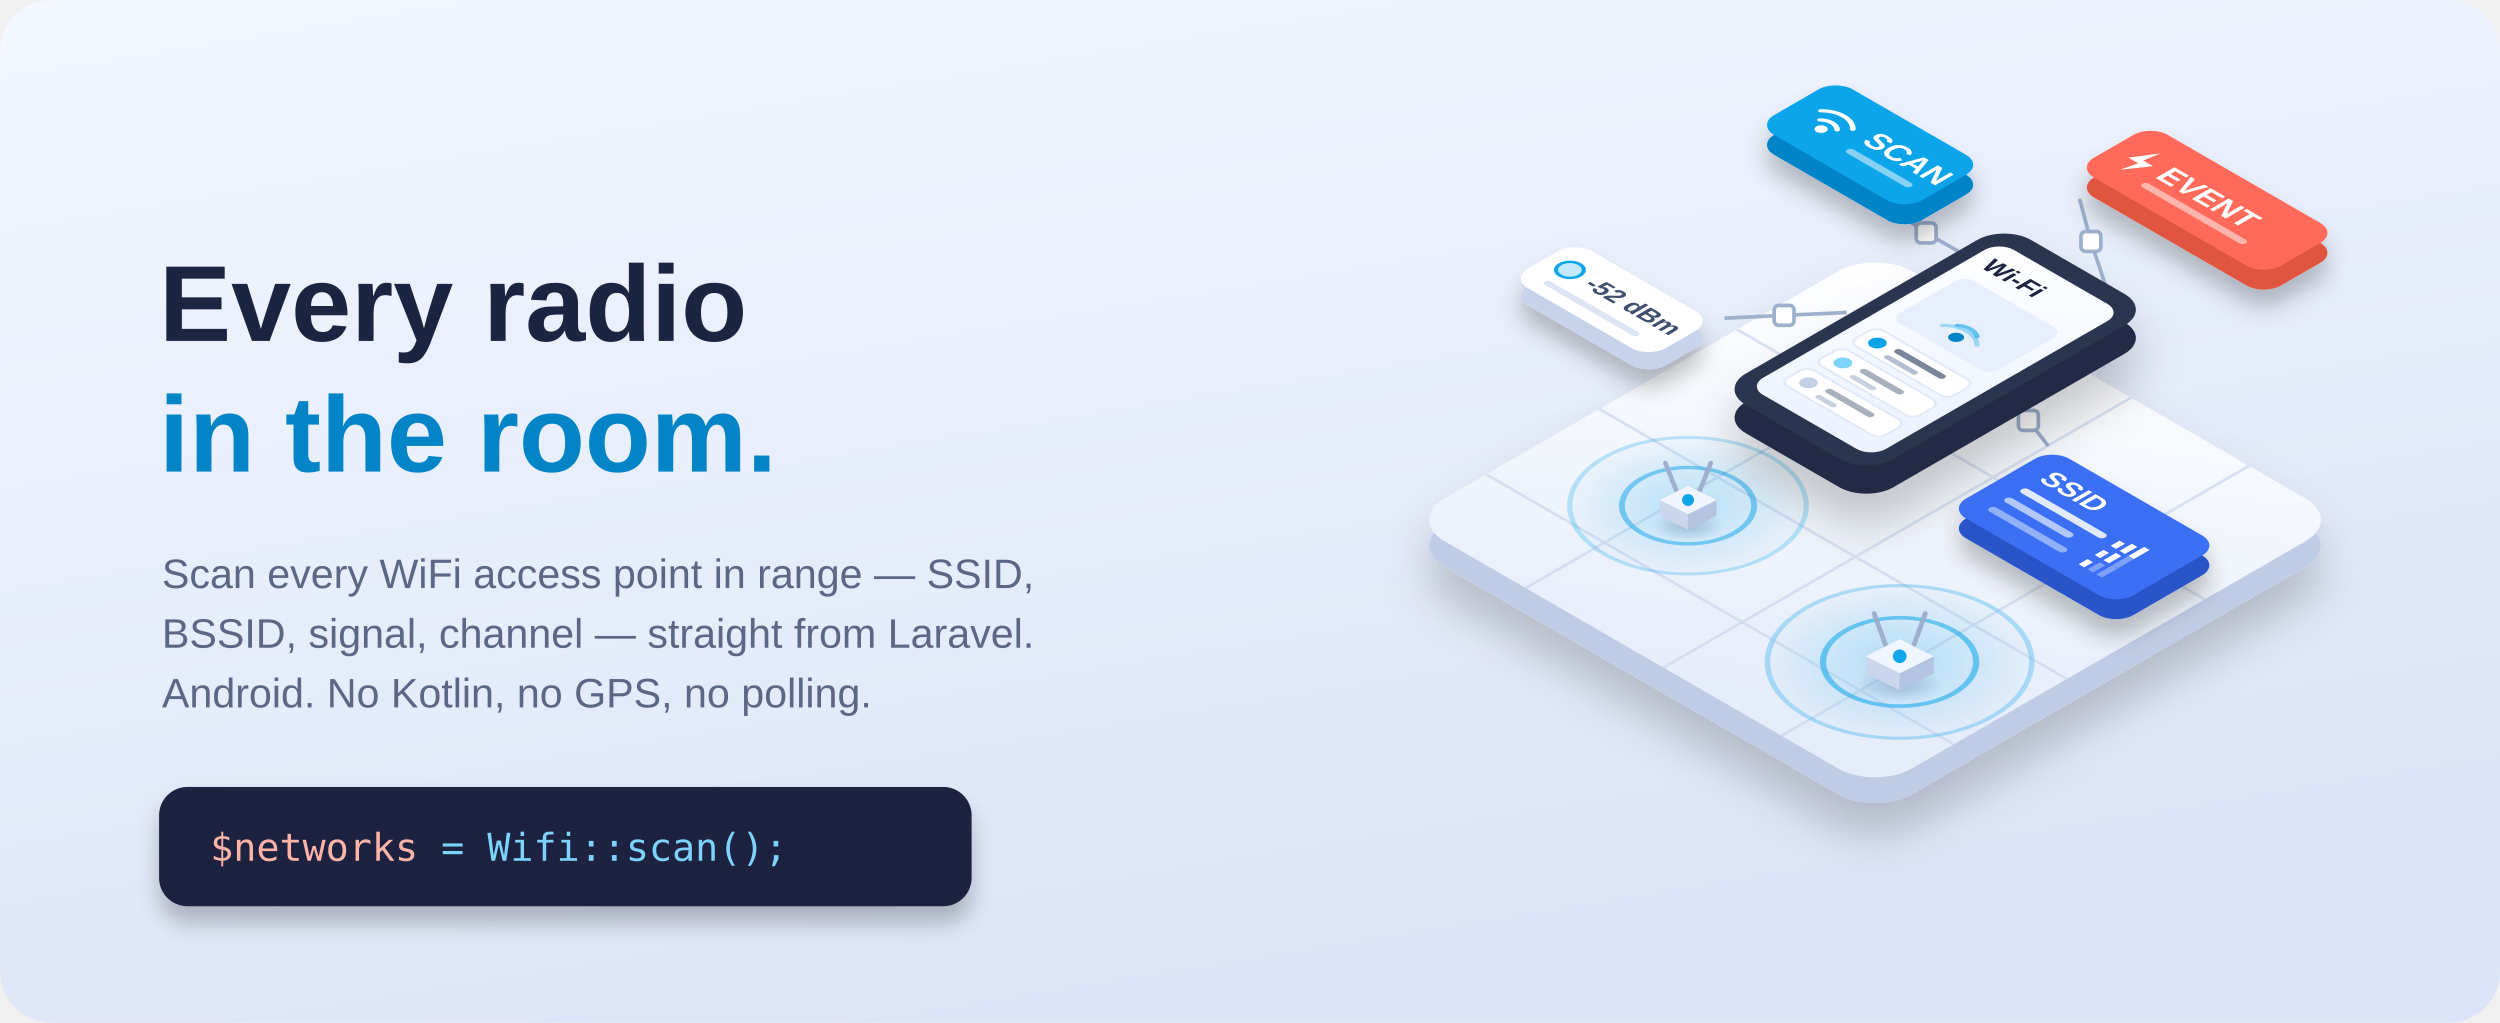
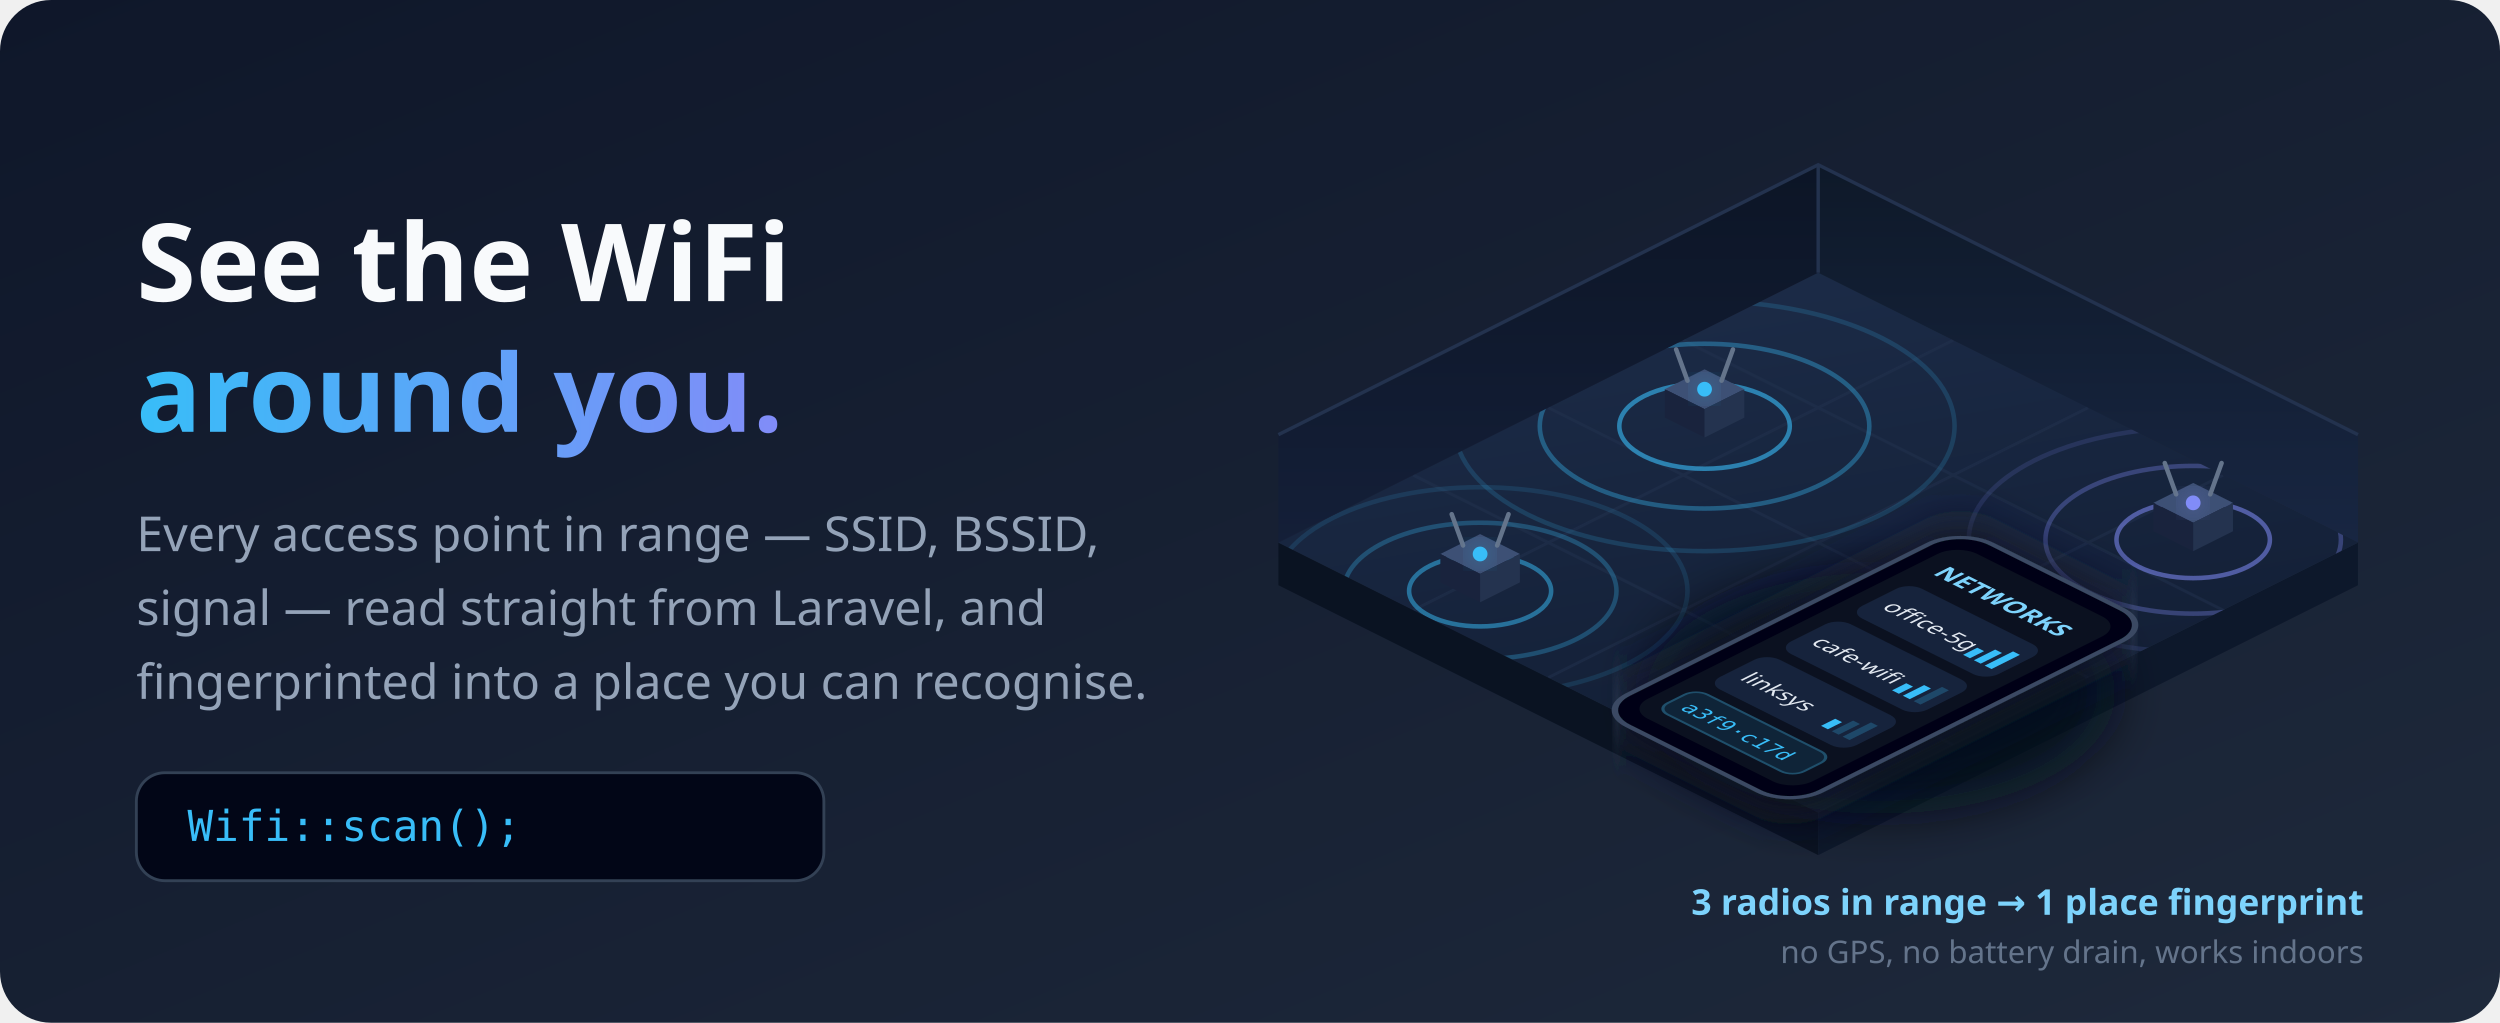
- <svg xmlns="http://www.w3.org/2000/svg" width="880" height="360" viewBox="0 0 880 360" font-family="Segoe UI, Helvetica Neue, Arial, sans-serif">
+ <svg xmlns="http://www.w3.org/2000/svg" viewBox="0 0 880 360" font-family="Segoe UI, system-ui, sans-serif">
  <defs>
-     <linearGradient id="bg" x1="0" y1="0" x2="0.4" y2="1">
-       <stop offset="0" stop-color="#F3F7FF" />
-       <stop offset="1" stop-color="#DCE5F7" />
+     <linearGradient id="bg" x1="0" y1="0" x2="1" y2="1">
+       <stop offset="0" stop-color="#0f172a" />
+       <stop offset="1" stop-color="#1e293b" />
    </linearGradient>
-     <linearGradient id="slabTop" x1="0" y1="0" x2="0.6" y2="1">
-       <stop offset="0" stop-color="#FFFFFF" />
-       <stop offset="1" stop-color="#E6EDFA" />
+     <linearGradient id="accent" x1="0" y1="0" x2="1" y2="0">
+       <stop offset="0" stop-color="#38bdf8" />
+       <stop offset="1" stop-color="#818cf8" />
    </linearGradient>
-     <linearGradient id="screen" x1="0" y1="0" x2="0.4" y2="1">
-       <stop offset="0" stop-color="#FFFFFF" />
-       <stop offset="1" stop-color="#EDF3FF" />
+     <linearGradient id="floorTop" x1="0" y1="0" x2="0.35" y2="1">
+       <stop offset="0" stop-color="#1d2d4a" />
+       <stop offset="1" stop-color="#121e34" />
    </linearGradient>
-     <radialGradient id="sweep" cx="0.5" cy="0.5" r="0.5">
-       <stop offset="0" stop-color="#0EA5E9" stop-opacity="0.26" />
-       <stop offset="1" stop-color="#0EA5E9" stop-opacity="0.02" />
-     </radialGradient>
-     <radialGradient id="contact" cx="0.5" cy="0.5" r="0.5">
-       <stop offset="0" stop-color="#5C6E90" stop-opacity="0.34" />
-       <stop offset="1" stop-color="#5C6E90" stop-opacity="0" />
-     </radialGradient>
-     <filter id="soft" x="-50%" y="-50%" width="200%" height="200%">
-       <feGaussianBlur in="SourceAlpha" stdDeviation="8" />
-       <feOffset dy="11" />
-       <feComponentTransfer>
-         <feFuncA type="linear" slope="0.20" />
-       </feComponentTransfer>
+     <linearGradient id="wallL" x1="0" y1="0" x2="0" y2="1">
+       <stop offset="0" stop-color="#0c1526" />
+       <stop offset="1" stop-color="#141f38" />
+     </linearGradient>
+     <linearGradient id="wallR" x1="0" y1="0" x2="0" y2="1">
+       <stop offset="0" stop-color="#0e1929" />
+       <stop offset="1" stop-color="#182642" />
+     </linearGradient>
+     <filter id="glow" x="-60%" y="-60%" width="220%" height="220%">
+       <feGaussianBlur stdDeviation="5" result="b" />
      <feMerge>
-         <feMergeNode />
+         <feMergeNode in="b" />
        <feMergeNode in="SourceGraphic" />
      </feMerge>
    </filter>
-     <filter id="tight" x="-50%" y="-50%" width="200%" height="200%">
-       <feGaussianBlur in="SourceAlpha" stdDeviation="4" />
-       <feOffset dy="6" />
-       <feComponentTransfer>
-         <feFuncA type="linear" slope="0.24" />
-       </feComponentTransfer>
+     <filter id="softglow" x="-70%" y="-70%" width="240%" height="240%">
+       <feGaussianBlur stdDeviation="10" result="b" />
      <feMerge>
-         <feMergeNode />
+         <feMergeNode in="b" />
        <feMergeNode in="SourceGraphic" />
      </feMerge>
    </filter>
+     <filter id="shade" x="-60%" y="-60%" width="220%" height="220%">
+       <feGaussianBlur stdDeviation="9" />
+     </filter>
+     <clipPath id="floorClip">
+       <polygon points="640,96 830,191 640,286 450,191" />
+     </clipPath>
  </defs>
  <rect width="880" height="360" rx="18" fill="url(#bg)" />
-   <text x="56" y="120" font-size="38" font-weight="700" fill="#1B2440">Every radio</text>
-   <text x="56" y="166" font-size="38" font-weight="700" fill="#0284C7">in the room.</text>
-   <text x="57" y="207" font-size="14.5" fill="#5B6785">Scan every WiFi access point in range — SSID,</text>
-   <text x="57" y="228" font-size="14.5" fill="#5B6785">BSSID, signal, channel — straight from Laravel.</text>
-   <text x="57" y="249" font-size="14.5" fill="#5B6785">Android. No Kotlin, no GPS, no polling.</text>
-   <g filter="url(#tight)">
-     <rect x="56" y="277" width="286" height="42" rx="10" fill="#1B2440" />
+   <text x="48" y="106" fill="#f8fafc" font-size="38" font-weight="700">See the WiFi</text>
+   <text x="48" y="152" fill="url(#accent)" font-size="38" font-weight="700">around you.</text>
+   <text x="48" y="194" fill="#94a3b8" font-size="17">Every access point in range — SSID, BSSID,</text>
+   <text x="48" y="220" fill="#94a3b8" font-size="17">signal — read straight from Laravel, and</text>
+   <text x="48" y="246" fill="#94a3b8" font-size="17">fingerprinted into a place you can recognise.</text>
+   <rect x="48" y="272" width="242" height="38" rx="10" fill="#020617" stroke="#334155" />
+   <text x="66" y="296" fill="#38bdf8" font-size="15" font-family="Consolas, monospace">Wifi::scan();</text>
+   <polygon points="450,191 640,96 640,58 450,153" fill="url(#wallL)" />
+   <polygon points="640,96 830,191 830,153 640,58" fill="url(#wallR)" />
+   <polyline points="450,153 640,58 830,153" fill="none" stroke="#23324e" stroke-width="1.2" />
+   <line x1="640" y1="96" x2="640" y2="58" stroke="#23324e" stroke-width="1.2" />
+   <polygon points="450,191 640,286 640,301 450,206" fill="#0a1322" />
+   <polygon points="640,286 830,191 830,206 640,301" fill="#0d182b" />
+   <polygon points="640,96 830,191 640,286 450,191" fill="url(#floorTop)" />
+   <g stroke="#22314e" stroke-width="1" opacity="0.5" clip-path="url(#floorClip)">
+     <line x1="545" y1="143.5" x2="735" y2="238.5" />
+     <line x1="592.5" y1="119.75" x2="782.5" y2="214.75" />
+     <line x1="497.5" y1="167.25" x2="687.5" y2="262.25" />
+     <line x1="735" y1="143.5" x2="545" y2="238.5" />
+     <line x1="782.5" y1="167.25" x2="592.5" y2="262.25" />
+     <line x1="687.5" y1="119.75" x2="497.5" y2="214.75" />
  </g>
-   <text x="74" y="303" font-size="13.5" font-family="Consolas, Menlo, monospace" fill="#7DD3FC">
-     <tspan fill="#FFB4A8">$networks</tspan> = Wifi::scan();</text>
-   <g filter="url(#soft)">
-     <g transform="translate(0,9)">
-       <g transform="matrix(0.866,0.5,-0.866,0.5,660,88)">
-         <rect width="190" height="190" rx="15" fill="#BFCCE5" />
-       </g>
+   <g clip-path="url(#floorClip)" fill="none" stroke-width="1.6">
+     <g stroke="#38bdf8">
+       <ellipse cx="600" cy="150" rx="30" ry="15" opacity="0.6" />
+       <ellipse cx="600" cy="150" rx="58" ry="29" opacity="0.36" />
+       <ellipse cx="600" cy="150" rx="88" ry="44" opacity="0.17" />
    </g>
-     <g transform="matrix(0.866,0.5,-0.866,0.5,660,88)">
-       <rect width="190" height="190" rx="15" fill="url(#slabTop)" />
-       <g stroke="#CFDAEE" stroke-width="1.1" opacity="0.8">
-         <path d="M0 56 H190 M0 112 H190 M0 158 H190" />
-         <path d="M48 0 V190 M104 0 V190 M152 0 V190" />
-       </g>
-       <g fill="none" stroke="#0EA5E9">
-         <circle cx="150" cy="140" r="38" fill="url(#sweep)" stroke-opacity="0.30" stroke-width="1.6" />
-         <circle cx="150" cy="140" r="22" stroke-opacity="0.55" stroke-width="1.8" />
-         <circle cx="52" cy="128" r="34" fill="url(#sweep)" stroke-opacity="0.26" stroke-width="1.5" />
-         <circle cx="52" cy="128" r="19" stroke-opacity="0.5" stroke-width="1.7" />
-       </g>
+     <g stroke="#818cf8">
+       <ellipse cx="772" cy="190" rx="27" ry="13.5" opacity="0.55" />
+       <ellipse cx="772" cy="190" rx="52" ry="26" opacity="0.32" />
+       <ellipse cx="772" cy="190" rx="79" ry="39.5" opacity="0.15" />
+     </g>
+     <g stroke="#38bdf8">
+       <ellipse cx="521" cy="208" rx="25" ry="12.5" opacity="0.5" />
+       <ellipse cx="521" cy="208" rx="48" ry="24" opacity="0.28" />
+       <ellipse cx="521" cy="208" rx="73" ry="36.5" opacity="0.13" />
    </g>
  </g>
-   <g transform="translate(668.7,233)">
-     <ellipse cx="0" cy="8" rx="15" ry="6" fill="url(#contact)" />
-     <path d="M-5 -6 L-9 -17" stroke="#9DB0CE" stroke-width="1.7" stroke-linecap="round" />
-     <path d="M5 -6 L9 -17" stroke="#9DB0CE" stroke-width="1.7" stroke-linecap="round" />
-     <path d="M-12 -2 L0 4 L0 10 L-12 4 Z" fill="#C9D6EC" />
-     <path d="M0 4 L12 -2 L12 4 L0 10 Z" fill="#B4C3E0" />
-     <path d="M0 -8 L12 -2 L0 4 L-12 -2 Z" fill="#F0F5FF" />
-     <circle cx="0" cy="-2" r="2.4" fill="#0EA5E9" />
+   <g>
+     <polygon points="600,130 614,137 600,144 586,137" fill="#3d5075" />
+     <polygon points="586,137 600,144 600,154 586,147" fill="#19233d" />
+     <polygon points="600,144 614,137 614,147 600,154" fill="#24334f" />
+     <line x1="594" y1="134" x2="590" y2="123" stroke="#64748b" stroke-width="1.6" stroke-linecap="round" />
+     <line x1="606" y1="134" x2="610" y2="123" stroke="#64748b" stroke-width="1.6" stroke-linecap="round" />
+     <circle cx="600" cy="137" r="2.6" fill="#38bdf8" filter="url(#glow)" />
  </g>
-   <g transform="translate(594.2,178)">
-     <ellipse cx="0" cy="7" rx="13" ry="5.4" fill="url(#contact)" />
-     <path d="M-4 -5 L-8 -15" stroke="#9DB0CE" stroke-width="1.6" stroke-linecap="round" />
-     <path d="M4 -5 L8 -15" stroke="#9DB0CE" stroke-width="1.6" stroke-linecap="round" />
-     <path d="M-10 -2 L0 3 L0 8.5 L-10 3.5 Z" fill="#C9D6EC" />
-     <path d="M0 3 L10 -2 L10 3.5 L0 8.5 Z" fill="#B4C3E0" />
-     <path d="M0 -7 L10 -2 L0 3 L-10 -2 Z" fill="#F0F5FF" />
-     <circle cx="0" cy="-2" r="2.1" fill="#0EA5E9" />
+   <g>
+     <polygon points="772,170 786,177 772,184 758,177" fill="#3d5075" />
+     <polygon points="758,177 772,184 772,194 758,187" fill="#19233d" />
+     <polygon points="772,184 786,177 786,187 772,194" fill="#24334f" />
+     <line x1="766" y1="174" x2="762" y2="163" stroke="#64748b" stroke-width="1.6" stroke-linecap="round" />
+     <line x1="778" y1="174" x2="782" y2="163" stroke="#64748b" stroke-width="1.6" stroke-linecap="round" />
+     <circle cx="772" cy="177" r="2.6" fill="#818cf8" filter="url(#glow)" />
  </g>
-   <g stroke="#9DB0CE" stroke-width="1.3" fill="none">
-     <path d="M692 90 L678 82 L668 75" />
-     <path d="M741 100 L736 85 L732 70" />
-     <path d="M708 139 L714 148 L721 157" />
-     <path d="M650 110 L628 111 L607 112" />
+   <g>
+     <polygon points="521,188 535,195 521,202 507,195" fill="#3d5075" />
+     <polygon points="507,195 521,202 521,212 507,205" fill="#19233d" />
+     <polygon points="521,202 535,195 535,205 521,212" fill="#24334f" />
+     <line x1="515" y1="192" x2="511" y2="181" stroke="#64748b" stroke-width="1.6" stroke-linecap="round" />
+     <line x1="527" y1="192" x2="531" y2="181" stroke="#64748b" stroke-width="1.6" stroke-linecap="round" />
+     <circle cx="521" cy="195" r="2.6" fill="#38bdf8" filter="url(#glow)" />
  </g>
-   <g fill="#FFFFFF" stroke="#9DB0CE" stroke-width="1.3">
-     <rect x="674.5" y="78.5" width="7" height="7" rx="1.6" />
-     <rect x="732.5" y="81.5" width="7" height="7" rx="1.6" />
-     <rect x="710.5" y="144.5" width="7" height="7" rx="1.6" />
-     <rect x="624.5" y="107.5" width="7" height="7" rx="1.6" />
+   <ellipse cx="662" cy="244" rx="82" ry="42" fill="#050a14" opacity="0.75" filter="url(#shade)" />
+   <g transform="translate(690,186) matrix(1,0.5,-1,0.5,0,0)">
+     <g filter="url(#softglow)">
+       <rect x="0" y="0" width="68" height="128" rx="11" fill="#020617" stroke="#3b4a63" stroke-width="1.6" />
+     </g>
+     <rect x="5" y="6" width="58" height="116" rx="7" fill="#0b1120" />
+     <text x="11" y="21" fill="#7dd3fc" font-size="8" font-weight="700">NETWORKS</text>
+     <rect x="10" y="28" width="48" height="21" rx="4.5" fill="#16233c" />
+     <text x="14" y="42" fill="#e2e8f0" font-size="7.4">office-5g</text>
+     <g fill="#38bdf8">
+       <rect x="45" y="39" width="2.4" height="5" />
+       <rect x="48.8" y="36.5" width="2.4" height="7.5" />
+       <rect x="52.6" y="34" width="2.4" height="10" />
+     </g>
+     <rect x="10" y="53" width="48" height="21" rx="4.5" fill="#16233c" />
+     <text x="14" y="67" fill="#e2e8f0" font-size="7.4">cafe-wifi</text>
+     <g fill="#38bdf8">
+       <rect x="45" y="64" width="2.4" height="5" />
+       <rect x="48.8" y="61.5" width="2.4" height="7.5" />
+       <rect x="52.6" y="59" width="2.4" height="10" opacity="0.24" />
+     </g>
+     <rect x="10" y="78" width="48" height="21" rx="4.5" fill="#16233c" />
+     <text x="14" y="92" fill="#e2e8f0" font-size="7.4">linksys</text>
+     <g fill="#38bdf8">
+       <rect x="45" y="89" width="2.4" height="5" />
+       <rect x="48.8" y="86.5" width="2.4" height="7.5" opacity="0.24" />
+       <rect x="52.6" y="84" width="2.4" height="10" opacity="0.24" />
+     </g>
+     <rect x="10" y="103" width="48" height="14" rx="4" fill="#0f2438" stroke="#1f4f6b" stroke-width="0.8" />
+     <text x="14" y="113" fill="#38bdf8" font-size="6.8" font-family="Consolas, monospace">a3f9·c17d</text>
  </g>
-   <g filter="url(#soft)">
-     <g transform="translate(16,-54)">
-       <g transform="translate(0,10)">
-         <g transform="matrix(0.866,0.5,-0.866,0.5,660,88)">
-           <rect x="62" y="28" width="60" height="116" rx="11" fill="#222B44" />
-         </g>
-       </g>
-       <g transform="matrix(0.866,0.5,-0.866,0.5,660,88)">
-         <rect x="62" y="28" width="60" height="116" rx="11" fill="#2B3550" />
-         <rect x="67" y="35" width="50" height="102" rx="6" fill="url(#screen)" />
-         <text x="72" y="48" font-size="9" font-weight="700" fill="#1B2440">Wi-Fi</text>
-         <rect x="72" y="54" width="40" height="30" rx="4" fill="#E7EFFD" />
-         <g fill="none" stroke="#0EA5E9" stroke-linecap="round">
-           <path d="M85 76 A10 10 0 0 1 99 76" stroke-width="1.5" stroke-opacity="0.35" />
-           <path d="M88 73 A6.4 6.4 0 0 1 96 73" stroke-width="1.5" stroke-opacity="0.6" />
-         </g>
-         <circle cx="92" cy="77.5" r="2.3" fill="#0284C7" />
-         <rect x="72" y="90" width="40" height="11" rx="3" fill="#FFFFFF" stroke="#E2E9F7" stroke-width="0.8" />
-         <circle cx="78" cy="95.5" r="2.7" fill="#0EA5E9" />
-         <rect x="84" y="93" width="20" height="2.4" rx="1.2" fill="#41506F" opacity="0.7" />
-         <rect x="84" y="97.4" width="13" height="2" rx="1" fill="#93A2BF" opacity="0.7" />
-         <rect x="72" y="104" width="40" height="11" rx="3" fill="#FFFFFF" stroke="#E2E9F7" stroke-width="0.8" />
-         <circle cx="78" cy="109.5" r="2.7" fill="#7DD3FC" />
-         <rect x="84" y="107" width="17" height="2.4" rx="1.2" fill="#41506F" opacity="0.45" />
-         <rect x="84" y="111.4" width="10" height="2" rx="1" fill="#93A2BF" opacity="0.5" />
-         <rect x="72" y="118" width="40" height="11" rx="3" fill="#FFFFFF" stroke="#E2E9F7" stroke-width="0.8" />
-         <circle cx="78" cy="123.5" r="2.7" fill="#C3D0E6" />
-         <rect x="84" y="121" width="19" height="2.4" rx="1.2" fill="#41506F" opacity="0.45" />
-         <rect x="84" y="125.4" width="8" height="2" rx="1" fill="#93A2BF" opacity="0.5" />
-       </g>
-     </g>
-   </g>
-   <g filter="url(#tight)">
-     <g transform="translate(0,-62)">
-       <g transform="translate(0,7)">
-         <g transform="matrix(0.866,0.5,-0.866,0.5,660,88)">
-           <rect x="-6" y="10" width="60" height="32" rx="7" fill="#0284C7" />
-         </g>
-       </g>
-       <g transform="matrix(0.866,0.5,-0.866,0.5,660,88)">
-         <rect x="-6" y="10" width="60" height="32" rx="7" fill="#0EA5E9" />
-         <g fill="none" stroke="#FFFFFF" stroke-width="1.6" stroke-linecap="round">
-           <path d="M2 24 A9 9 0 0 1 15 24" />
-           <path d="M5 27.4 A5 5 0 0 1 12 27.4" />
-         </g>
-         <circle cx="8.5" cy="30.4" r="1.9" fill="#FFFFFF" />
-         <text x="21" y="27" font-size="11" font-weight="700" fill="#FFFFFF">SCAN</text>
-         <rect x="21" y="31" width="26" height="2.6" rx="1.3" fill="#FFFFFF" opacity="0.5" />
-       </g>
-     </g>
-   </g>
-   <g filter="url(#tight)">
-     <g transform="translate(0,-96)">
-       <g transform="translate(0,7)">
-         <g transform="matrix(0.866,0.5,-0.866,0.5,660,88)">
-           <rect x="108" y="-4" width="76" height="30" rx="7" fill="#E0553F" />
-         </g>
-       </g>
-       <g transform="matrix(0.866,0.5,-0.866,0.5,660,88)">
-         <rect x="108" y="-4" width="76" height="30" rx="7" fill="#FF6B5A" />
-         <path d="M120 4 L115 12 H119 L117.5 18 L123 10 H119 Z" fill="#FFFFFF" />
-         <text x="127" y="13.6" font-size="11" font-weight="700" fill="#FFFFFF">EVENT</text>
-         <rect x="127" y="17" width="42" height="2.6" rx="1.3" fill="#FFFFFF" opacity="0.5" />
-       </g>
-     </g>
-   </g>
-   <g filter="url(#tight)">
-     <g transform="translate(0,-40)">
-       <g transform="translate(0,7)">
-         <g transform="matrix(0.866,0.5,-0.866,0.5,660,88)">
-           <rect x="146" y="74" width="68" height="42" rx="7" fill="#2C55C9" />
-         </g>
-       </g>
-       <g transform="matrix(0.866,0.5,-0.866,0.5,660,88)">
-         <rect x="146" y="74" width="68" height="42" rx="7" fill="#3B6FF5" />
-         <text x="154" y="88" font-size="10" font-weight="700" fill="#FFFFFF">SSID</text>
-         <g>
-           <rect x="154" y="93" width="34" height="2.8" rx="1.4" fill="#FFFFFF" opacity="0.85" />
-           <g fill="#FFFFFF">
-             <rect x="192" y="92.6" width="2.2" height="3.6" />
-             <rect x="195.6" y="91.2" width="2.2" height="5" />
-             <rect x="199.2" y="89.8" width="2.2" height="6.4" />
-           </g>
-           <rect x="154" y="99.5" width="27" height="2.8" rx="1.4" fill="#FFFFFF" opacity="0.62" />
-           <g fill="#FFFFFF">
-             <rect x="192" y="99.1" width="2.2" height="3.6" />
-             <rect x="195.6" y="97.7" width="2.2" height="5" />
-             <rect x="199.2" y="96.3" width="2.2" height="6.4" opacity="0.35" />
-           </g>
-           <rect x="154" y="106" width="31" height="2.8" rx="1.4" fill="#FFFFFF" opacity="0.45" />
-           <g fill="#FFFFFF">
-             <rect x="192" y="105.6" width="2.2" height="3.6" />
-             <rect x="195.6" y="104.2" width="2.2" height="5" opacity="0.35" />
-             <rect x="199.2" y="102.8" width="2.2" height="6.4" opacity="0.35" />
-           </g>
-         </g>
-       </g>
-     </g>
-   </g>
-   <g filter="url(#tight)">
-     <g transform="translate(0,-34)">
-       <g transform="translate(0,6)">
-         <g transform="matrix(0.866,0.5,-0.866,0.5,660,88)">
-           <rect x="-30" y="92" width="56" height="26" rx="7" fill="#C6D3EB" />
-         </g>
-       </g>
-       <g transform="matrix(0.866,0.5,-0.866,0.5,660,88)">
-         <rect x="-30" y="92" width="56" height="26" rx="7" fill="#FFFFFF" />
-         <circle cx="-21" cy="103" r="4" fill="#0EA5E9" fill-opacity="0.25" stroke="#0EA5E9" stroke-width="1.2" />
-         <text x="-13" y="106" font-size="9" font-weight="700" fill="#41506F">-52 dBm</text>
-         <rect x="-22" y="111" width="38" height="2.4" rx="1.2" fill="#DDE5F4" />
-       </g>
-     </g>
-   </g>
+   <text x="832" y="322" fill="#7dd3fc" font-size="12.5" font-weight="600" text-anchor="end">3 radios in range → 1 place fingerprint</text>
+   <text x="832" y="339" fill="#64748b" font-size="11" text-anchor="end">no GPS, no battery drain, works indoors</text>
</svg>
